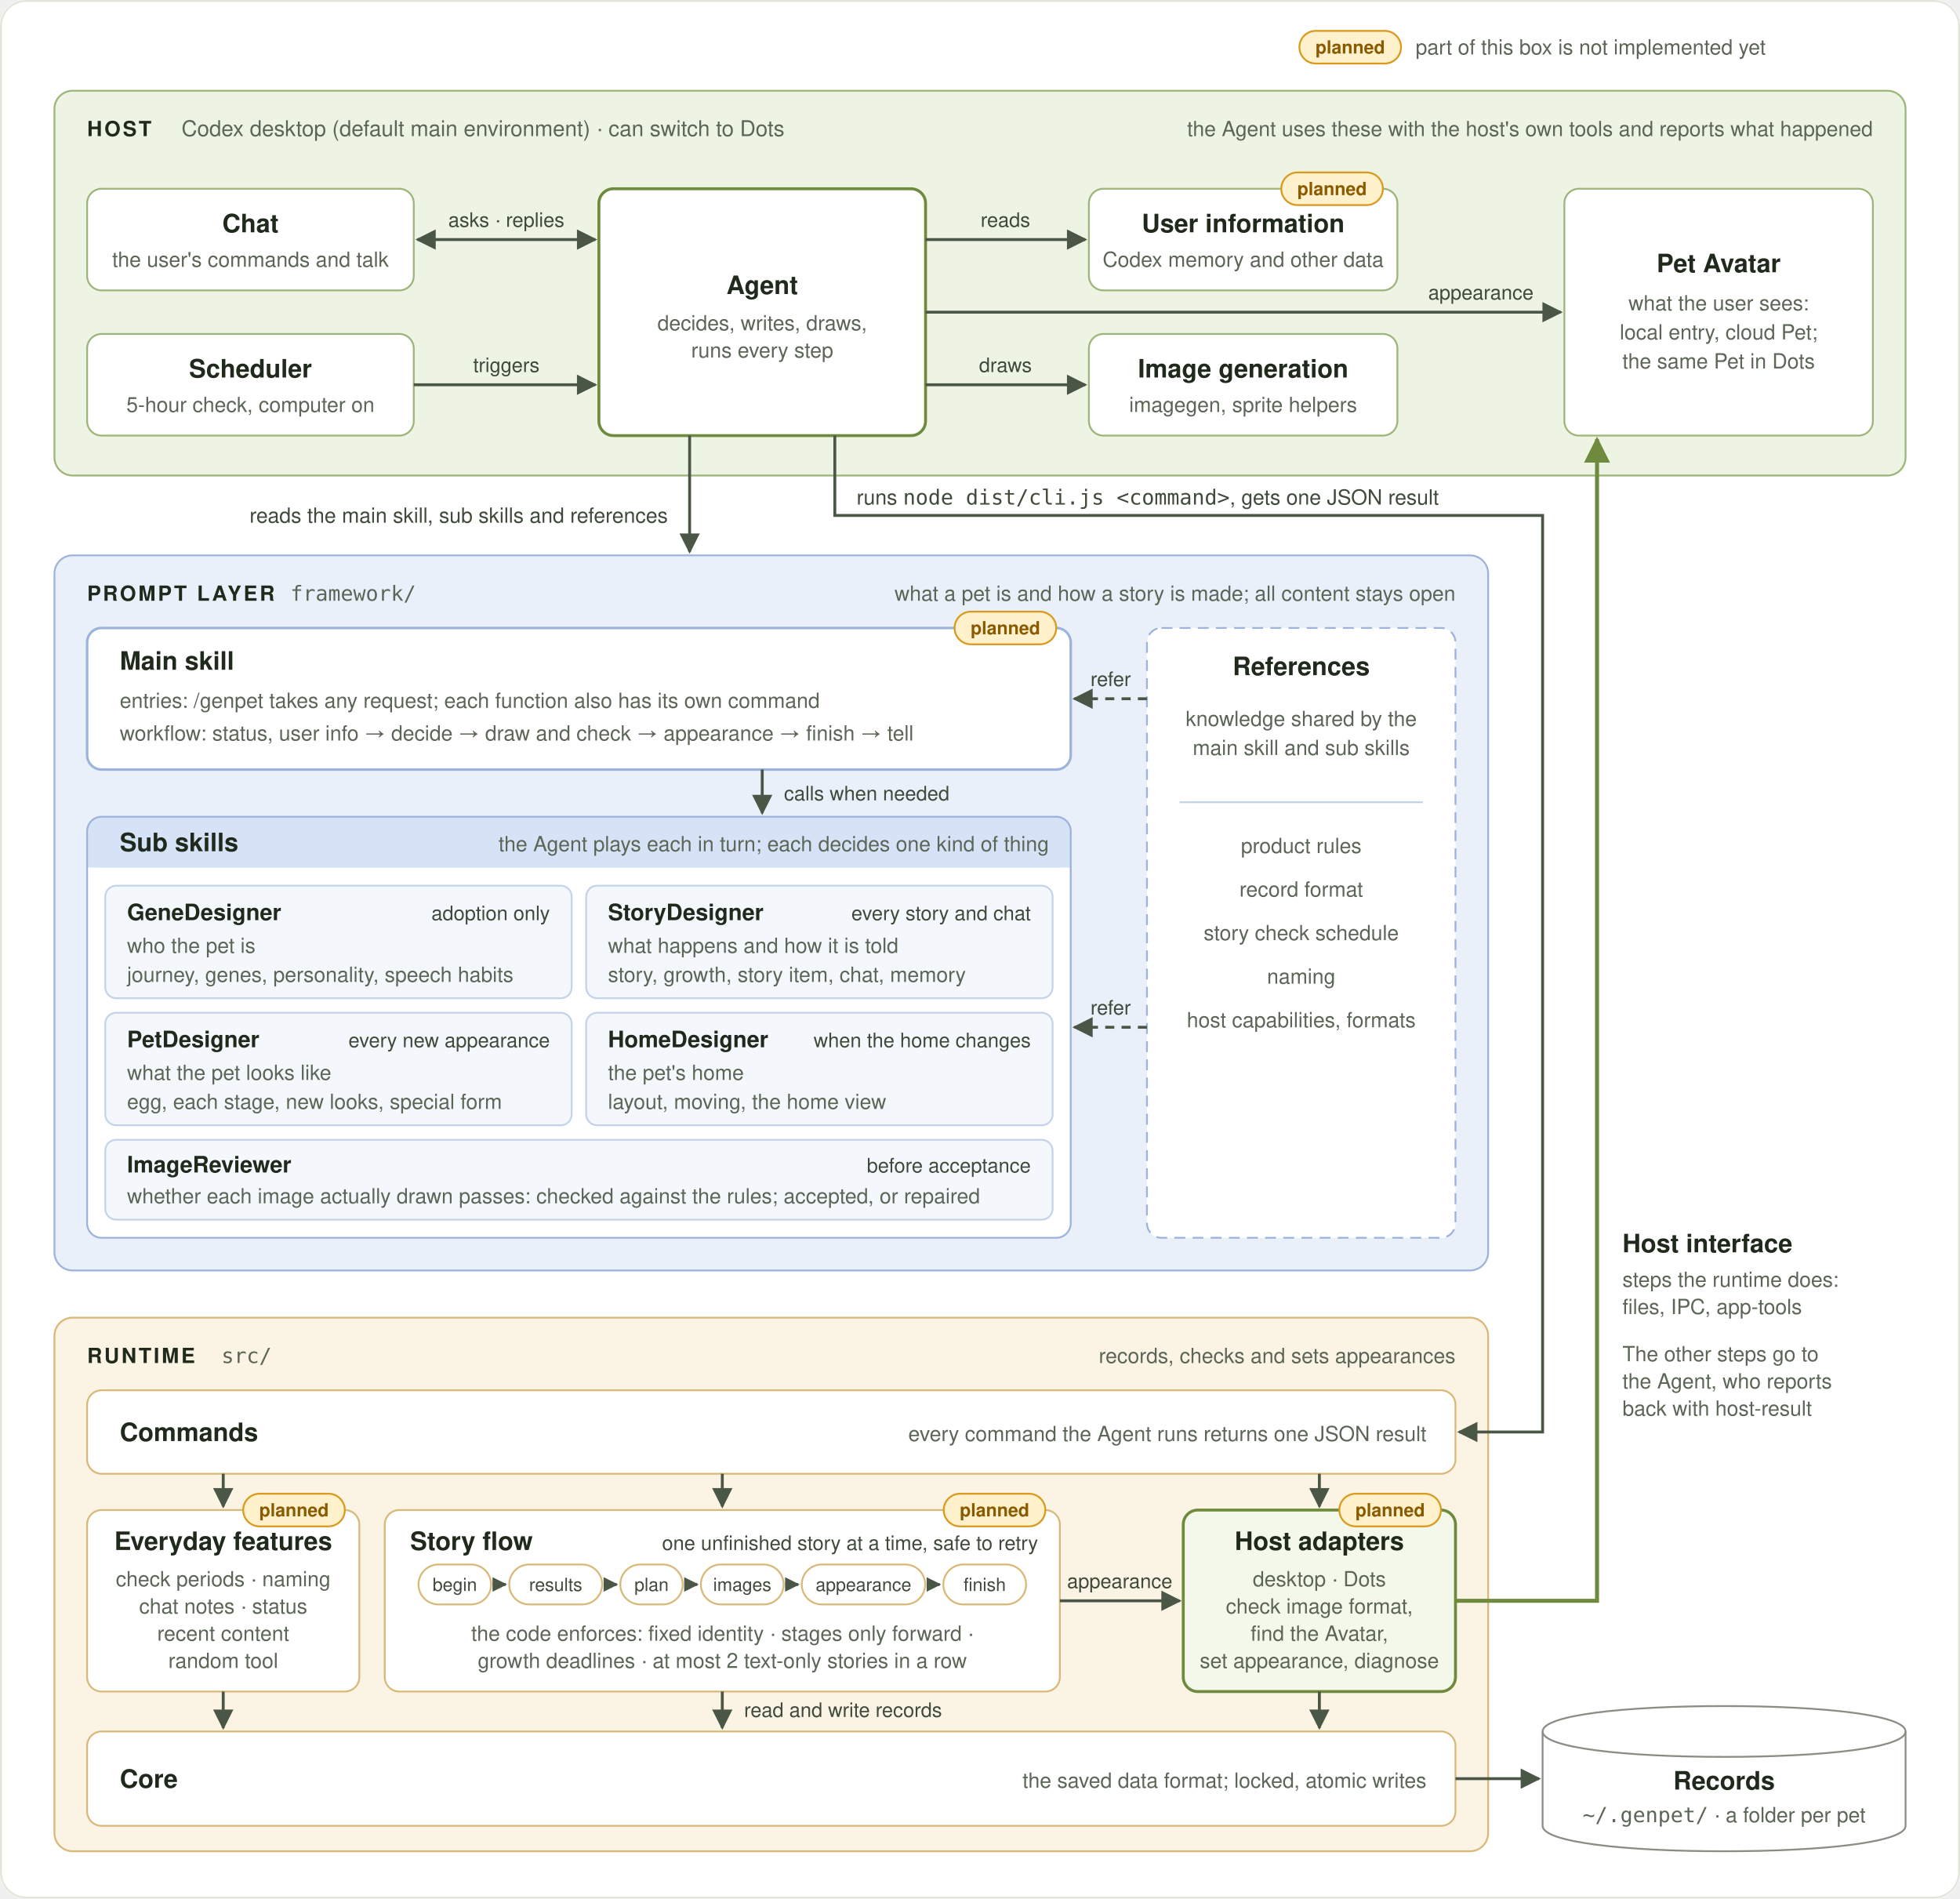
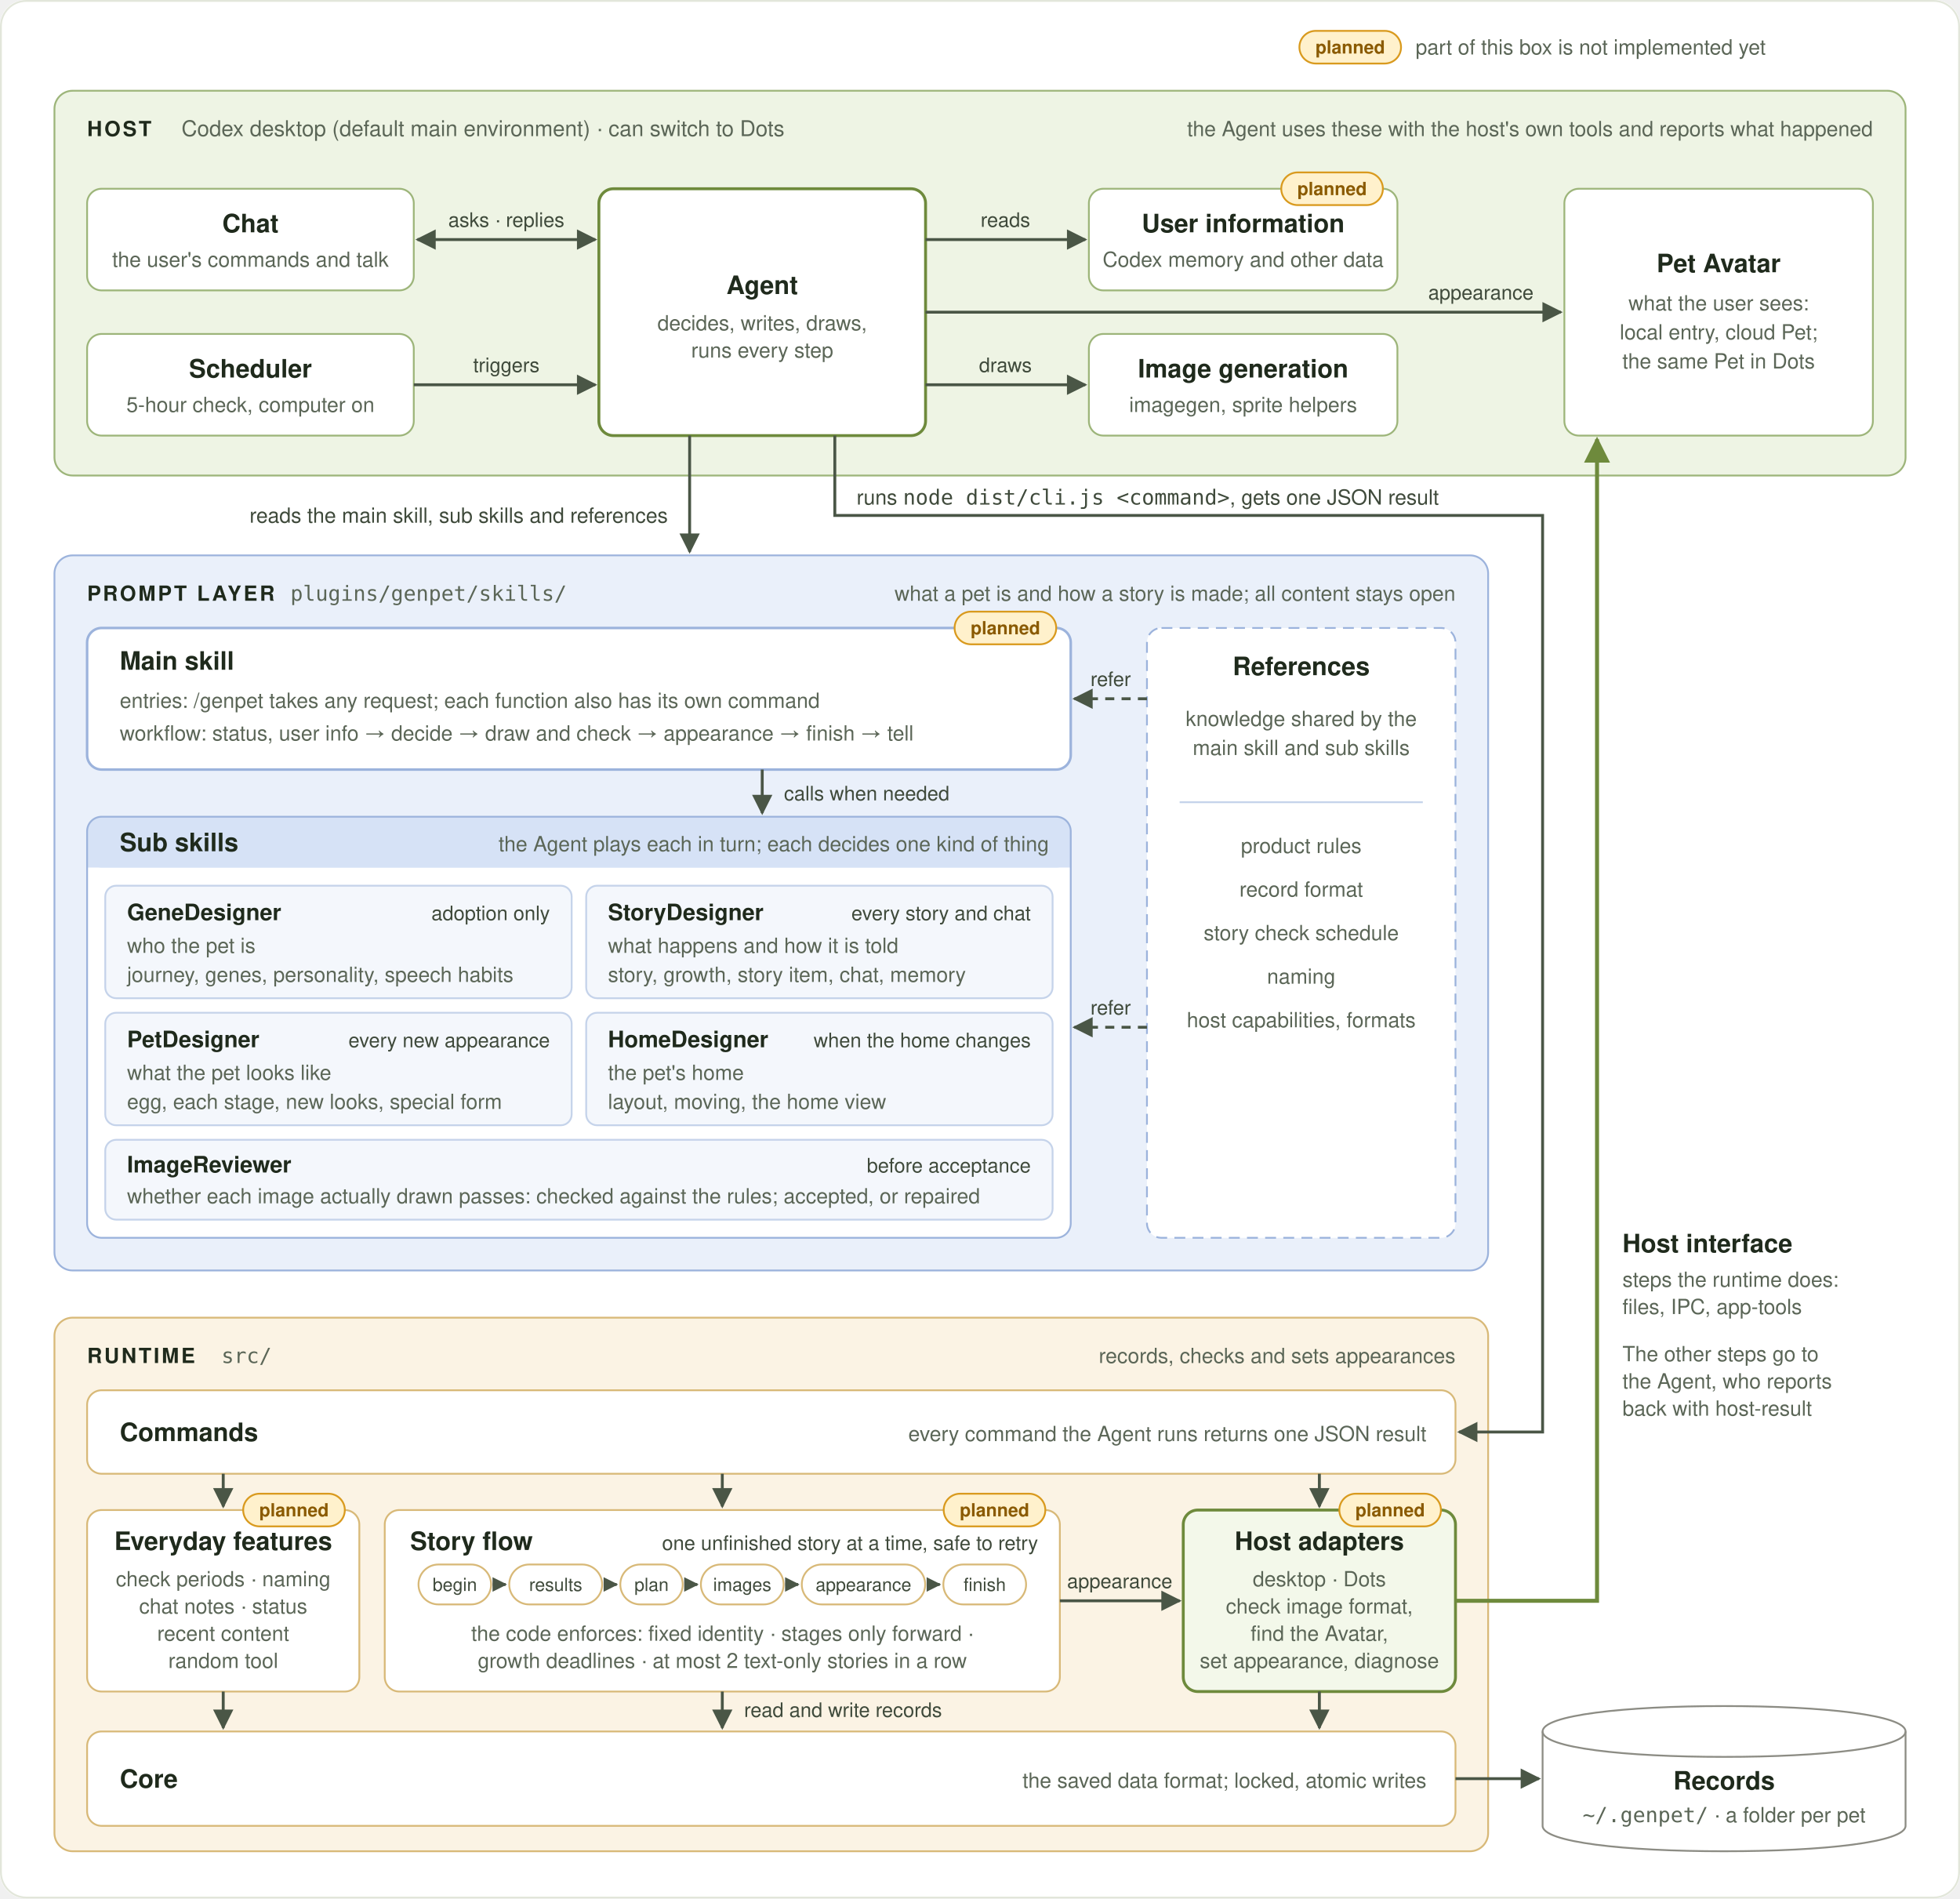
<svg xmlns="http://www.w3.org/2000/svg" viewBox="0 0 1080 1046" role="img" aria-labelledby="t d">
  <style>
    text { font-family: -apple-system, BlinkMacSystemFont, 'Segoe UI', Helvetica, Arial, sans-serif; fill: #1F2A1C; }
    .layer { font-size: 11.5px; font-weight: 700; letter-spacing: 1.2px; }
    .where { font-size: 12px; fill: #5B6657; }
    .name { font-size: 14px; font-weight: 600; }
    .sub { font-size: 11.5px; fill: #5B6657; }
    .grp { font-size: 12.5px; font-weight: 600; }
    .chip { font-size: 10px; fill: #3F4A3B; }
    .rel { font-size: 11px; fill: #3F4A3B; }
    .note { font-size: 11.5px; fill: #3F4A3B; }
    .mono { font-family: ui-monospace, SFMono-Regular, Menlo, Consolas, monospace; font-size: 11.5px; }
    .pill { font-size: 10px; font-weight: 600; fill: #8A5A00; }
    .flow { stroke: #4A5646; stroke-width: 1.6; fill: none; }
    .port { stroke: #6E8A3C; stroke-width: 2.2; fill: none; }
  </style>
  <defs>
    <marker id="a" viewBox="0 0 10 10" refX="9" refY="5" markerWidth="7" markerHeight="7" orient="auto-start-reverse">
      <path d="M0 0 10 5 0 10z" fill="#4A5646" />
    </marker>
    <marker id="p" viewBox="0 0 10 10" refX="9" refY="5" markerWidth="6.5" markerHeight="6.5" orient="auto-start-reverse">
      <path d="M0 0 10 5 0 10z" fill="#6E8A3C" />
    </marker>
    <marker id="s" viewBox="0 0 10 10" refX="9" refY="5" markerWidth="5" markerHeight="5" orient="auto-start-reverse">
      <path d="M0 0 10 5 0 10z" fill="#4A5646" />
    </marker>
  </defs>
  <rect width="1080" height="1046" rx="14" fill="#FFFFFF" />
  <rect x="0.5" y="0.5" width="1079" height="1045" rx="14" fill="none" stroke="#E2E6DA" />
  <rect x="716" y="17" width="56" height="18" rx="9" fill="#FFF1CC" stroke="#D99A1E" />
  <text class="pill" x="744" y="29.5" text-anchor="middle">planned</text>
  <text class="sub" x="780" y="30">part of this box is not implemented yet</text>
  <rect x="30" y="50" width="1020" height="212" rx="10" fill="#EEF4E4" stroke="#9DB57A" />
  <text class="layer" x="48" y="75">HOST</text>
  <text class="where" x="100" y="75">Codex desktop (default main environment) · can switch to Dots</text>
  <text class="sub" x="1032" y="75" text-anchor="end">the Agent uses these with the host's own tools and reports what happened</text>
  <rect x="48" y="104" width="180" height="56" rx="8" fill="#FFFFFF" stroke="#9DB57A" />
  <text class="name" x="138" y="128" text-anchor="middle">Chat</text>
  <text class="sub" x="138" y="147" text-anchor="middle">the user's commands and talk</text>
  <rect x="48" y="184" width="180" height="56" rx="8" fill="#FFFFFF" stroke="#9DB57A" />
  <text class="name" x="138" y="208" text-anchor="middle">Scheduler</text>
  <text class="sub" x="138" y="227" text-anchor="middle">5-hour check, computer on</text>
  <rect x="330" y="104" width="180" height="136" rx="8" fill="#FFFFFF" stroke="#6E8A3C" stroke-width="1.6" />
  <text class="name" x="420" y="162" text-anchor="middle">Agent</text>
  <text class="sub" x="420" y="182" text-anchor="middle">decides, writes, draws,</text>
  <text class="sub" x="420" y="197" text-anchor="middle">runs every step</text>
  <path class="flow" d="M230 132H328" marker-start="url(#a)" marker-end="url(#a)" />
  <text class="rel" x="279" y="125" text-anchor="middle">asks · replies</text>
  <path class="flow" d="M228 212H328" marker-end="url(#a)" />
  <text class="rel" x="279" y="205" text-anchor="middle">triggers</text>
  <rect x="600" y="104" width="170" height="56" rx="8" fill="#FFFFFF" stroke="#9DB57A" />
  <text class="name" x="685" y="128" text-anchor="middle">User information</text>
  <text class="sub" x="685" y="147" text-anchor="middle">Codex memory and other data</text>
  <rect x="706" y="95" width="56" height="18" rx="9" fill="#FFF1CC" stroke="#D99A1E" />
  <text class="pill" x="734" y="107.5" text-anchor="middle">planned</text>
  <rect x="600" y="184" width="170" height="56" rx="8" fill="#FFFFFF" stroke="#9DB57A" />
  <text class="name" x="685" y="208" text-anchor="middle">Image generation</text>
  <text class="sub" x="685" y="227" text-anchor="middle">imagegen, sprite helpers</text>
  <path class="flow" d="M510 132H598" marker-end="url(#a)" />
  <text class="rel" x="554" y="125" text-anchor="middle">reads</text>
  <path class="flow" d="M510 212H598" marker-end="url(#a)" />
  <text class="rel" x="554" y="205" text-anchor="middle">draws</text>
  <rect x="862" y="104" width="170" height="136" rx="8" fill="#FFFFFF" stroke="#9DB57A" />
  <text class="name" x="947" y="150" text-anchor="middle">Pet Avatar</text>
  <text class="sub" x="947" y="171" text-anchor="middle">what the user sees:</text>
  <text class="sub" x="947" y="187" text-anchor="middle">local entry, cloud Pet;</text>
  <text class="sub" x="947" y="203" text-anchor="middle">the same Pet in Dots</text>
  <path class="flow" d="M510 172H860" marker-end="url(#a)" />
  <text class="rel" x="816" y="165" text-anchor="middle">appearance</text>
  <g transform="translate(0,56)">
    <path class="flow" d="M380 184V248" marker-end="url(#a)" />
    <text class="note" x="368" y="232" text-anchor="end">reads the main skill, sub skills and references</text>
    <rect x="30" y="250" width="790" height="394" rx="10" fill="#EAF0FA" stroke="#9CB3DC" />
    <text class="layer" x="48" y="275">PROMPT LAYER</text>
-     <text class="where mono" x="160" y="275">framework/</text>
+     <text class="where mono" x="160" y="275">plugins/genpet/skills/</text>
    <text class="sub" x="802" y="275" text-anchor="end">what a pet is and how a story is made; all content stays open</text>
    <rect x="48" y="290" width="542" height="78" rx="8" fill="#FFFFFF" stroke="#9CB3DC" stroke-width="1.4" />
    <text class="name" x="66" y="313">Main skill</text>
    <text class="sub" x="66" y="334">entries: /genpet takes any request; each function also has its own command</text>
    <text class="sub" x="66" y="352">workflow: status, user info → decide → draw and check → appearance → finish → tell</text>
    <rect x="526" y="281" width="56" height="18" rx="9" fill="#FFF1CC" stroke="#D99A1E" />
    <text class="pill" x="554" y="293.5" text-anchor="middle">planned</text>
    <path class="flow" d="M420 368V392" marker-end="url(#a)" />
    <text class="rel" x="432" y="385">calls when needed</text>
    <rect x="48" y="394" width="542" height="232" rx="8" fill="#FFFFFF" />
    <rect x="48" y="394" width="542" height="28" rx="8" fill="#D6E2F6" />
    <rect x="48" y="408" width="542" height="14" fill="#D6E2F6" />
    <rect x="48" y="394" width="542" height="232" rx="8" fill="none" stroke="#9CB3DC" />
    <text class="name" x="66" y="413">Sub skills</text>
    <text class="sub" x="578" y="413" text-anchor="end" fill="#3F4A3B">the Agent plays each in turn; each decides one kind of thing</text>
    <rect x="58" y="432" width="257" height="62" rx="6" fill="#F4F7FC" stroke="#C5D3EA" />
    <text class="grp" x="70" y="451">GeneDesigner</text>
    <text class="rel" x="303" y="451" text-anchor="end" fill="#5B6657">adoption only</text>
    <text class="sub" x="70" y="469" fill="#1F2A1C">who the pet is</text>
    <text class="sub" x="70" y="485">journey, genes, personality, speech habits</text>
    <rect x="323" y="432" width="257" height="62" rx="6" fill="#F4F7FC" stroke="#C5D3EA" />
    <text class="grp" x="335" y="451">StoryDesigner</text>
    <text class="rel" x="568" y="451" text-anchor="end" fill="#5B6657">every story and chat</text>
    <text class="sub" x="335" y="469" fill="#1F2A1C">what happens and how it is told</text>
    <text class="sub" x="335" y="485">story, growth, story item, chat, memory</text>
    <rect x="58" y="502" width="257" height="62" rx="6" fill="#F4F7FC" stroke="#C5D3EA" />
    <text class="grp" x="70" y="521">PetDesigner</text>
    <text class="rel" x="303" y="521" text-anchor="end" fill="#5B6657">every new appearance</text>
    <text class="sub" x="70" y="539" fill="#1F2A1C">what the pet looks like</text>
    <text class="sub" x="70" y="555">egg, each stage, new looks, special form</text>
    <rect x="323" y="502" width="257" height="62" rx="6" fill="#F4F7FC" stroke="#C5D3EA" />
    <text class="grp" x="335" y="521">HomeDesigner</text>
    <text class="rel" x="568" y="521" text-anchor="end" fill="#5B6657">when the home changes</text>
    <text class="sub" x="335" y="539" fill="#1F2A1C">the pet's home</text>
    <text class="sub" x="335" y="555">layout, moving, the home view</text>
    <rect x="58" y="572" width="522" height="44" rx="6" fill="#F4F7FC" stroke="#C5D3EA" />
    <text class="grp" x="70" y="590">ImageReviewer</text>
    <text class="rel" x="568" y="590" text-anchor="end" fill="#5B6657">before acceptance</text>
    <text class="sub" x="70" y="607" fill="#3F4A3B">whether each image actually drawn passes: checked against the rules; accepted, or repaired</text>
    <rect x="632" y="290" width="170" height="336" rx="8" fill="#FFFFFF" stroke="#9CB3DC" stroke-dasharray="6 4" />
    <text class="name" x="717" y="316" text-anchor="middle">References</text>
    <text class="sub" x="717" y="344" text-anchor="middle">knowledge shared by the</text>
    <text class="sub" x="717" y="360" text-anchor="middle">main skill and sub skills</text>
    <path d="M650 386H784" stroke="#C5D3EA" stroke-width="1" />
    <text class="sub" x="717" y="414" text-anchor="middle" fill="#1F2A1C">product rules</text>
    <text class="sub" x="717" y="438" text-anchor="middle" fill="#1F2A1C">record format</text>
    <text class="sub" x="717" y="462" text-anchor="middle" fill="#1F2A1C">story check schedule</text>
    <text class="sub" x="717" y="486" text-anchor="middle" fill="#1F2A1C">naming</text>
    <text class="sub" x="717" y="510" text-anchor="middle" fill="#1F2A1C">host capabilities, formats</text>
    <path class="flow" d="M632 329H592" stroke-dasharray="5 4" marker-end="url(#a)" />
    <text class="rel" x="612" y="322" text-anchor="middle">refer</text>
    <path class="flow" d="M632 510H592" stroke-dasharray="5 4" marker-end="url(#a)" />
    <text class="rel" x="612" y="503" text-anchor="middle">refer</text>
    <g transform="translate(0,242)">
      <rect x="30" y="428" width="790" height="294" rx="10" fill="#FBF3E4" stroke="#D8B978" />
      <text class="layer" x="48" y="453">RUNTIME</text>
      <text class="where mono" x="122" y="453">src/</text>
      <text class="sub" x="802" y="453" text-anchor="end">records, checks and sets appearances</text>
      <rect x="48" y="468" width="754" height="46" rx="8" fill="#FFFFFF" stroke="#D8B978" />
      <text class="name" x="66" y="496">Commands</text>
      <text class="sub" x="786" y="496" text-anchor="end">every command the Agent runs returns one JSON result</text>
      <path class="flow" d="M123 514V532" marker-end="url(#a)" />
      <path class="flow" d="M398 514V532" marker-end="url(#a)" />
      <path class="flow" d="M727 514V532" marker-end="url(#a)" />
      <rect x="48" y="534" width="150" height="100" rx="8" fill="#FFFFFF" stroke="#D8B978" />
      <text class="name" x="123" y="556" text-anchor="middle">Everyday features</text>
      <text class="sub" x="123" y="576" text-anchor="middle">check periods · naming</text>
      <text class="sub" x="123" y="591" text-anchor="middle">chat notes · status</text>
      <text class="sub" x="123" y="606" text-anchor="middle">recent content</text>
      <text class="sub" x="123" y="621" text-anchor="middle">random tool</text>
      <rect x="134" y="525" width="56" height="18" rx="9" fill="#FFF1CC" stroke="#D99A1E" />
      <text class="pill" x="162.0" y="537.5" text-anchor="middle">planned</text>
      <rect x="212" y="534" width="372" height="100" rx="8" fill="#FFFFFF" stroke="#D8B978" />
      <text class="name" x="226" y="556">Story flow</text>
      <text class="rel" x="572" y="556" text-anchor="end" fill="#5B6657">one unfinished story at a time, safe to retry</text>
      <rect x="230.6" y="564" width="40.0" height="22" rx="11" fill="#FFFFFF" stroke="#D8B978" />
      <text class="chip" x="250.6" y="578.6" text-anchor="middle">begin</text>
      <path class="flow" d="M271.6 575H278.6" marker-end="url(#s)" stroke-width="1.2" />
      <rect x="280.6" y="564" width="51.2" height="22" rx="11" fill="#FFFFFF" stroke="#D8B978" />
      <text class="chip" x="306.2" y="578.6" text-anchor="middle">results</text>
      <path class="flow" d="M332.8 575H339.8" marker-end="url(#s)" stroke-width="1.2" />
      <rect x="341.8" y="564" width="34.4" height="22" rx="11" fill="#FFFFFF" stroke="#D8B978" />
      <text class="chip" x="359.0" y="578.6" text-anchor="middle">plan</text>
      <path class="flow" d="M377.2 575H384.2" marker-end="url(#s)" stroke-width="1.2" />
      <rect x="386.2" y="564" width="45.6" height="22" rx="11" fill="#FFFFFF" stroke="#D8B978" />
      <text class="chip" x="409.0" y="578.6" text-anchor="middle">images</text>
      <path class="flow" d="M432.8 575H439.8" marker-end="url(#s)" stroke-width="1.2" />
      <rect x="441.8" y="564" width="68.0" height="22" rx="11" fill="#FFFFFF" stroke="#D8B978" />
      <text class="chip" x="475.8" y="578.6" text-anchor="middle">appearance</text>
      <path class="flow" d="M510.8 575H517.8" marker-end="url(#s)" stroke-width="1.2" />
      <rect x="519.8" y="564" width="45.6" height="22" rx="11" fill="#FFFFFF" stroke="#D8B978" />
      <text class="chip" x="542.6" y="578.6" text-anchor="middle">finish</text>
      <text class="sub" x="398" y="606" text-anchor="middle">the code enforces: fixed identity · stages only forward ·</text>
      <text class="sub" x="398" y="621" text-anchor="middle" fill="#3F4A3B">growth deadlines · at most 2 text-only stories in a row</text>
      <rect x="520" y="525" width="56" height="18" rx="9" fill="#FFF1CC" stroke="#D99A1E" />
      <text class="pill" x="548.0" y="537.5" text-anchor="middle">planned</text>
      <rect x="652" y="534" width="150" height="100" rx="8" fill="#F3F8EA" stroke="#6E8A3C" stroke-width="1.6" />
      <text class="name" x="727" y="556" text-anchor="middle">Host adapters</text>
      <text class="sub" x="727" y="576" text-anchor="middle">desktop · Dots</text>
      <text class="sub" x="727" y="591" text-anchor="middle">check image format,</text>
      <text class="sub" x="727" y="606" text-anchor="middle">find the Avatar,</text>
      <text class="sub" x="727" y="621" text-anchor="middle">set appearance, diagnose</text>
      <rect x="738" y="525" width="56" height="18" rx="9" fill="#FFF1CC" stroke="#D99A1E" />
      <text class="pill" x="766" y="537.5" text-anchor="middle">planned</text>
      <path class="flow" d="M584 584H650" marker-end="url(#a)" />
      <text class="rel" x="617" y="577" text-anchor="middle">appearance</text>
      <path class="flow" d="M123 634V654" marker-end="url(#a)" />
      <path class="flow" d="M398 634V654" marker-end="url(#a)" />
      <path class="flow" d="M727 634V654" marker-end="url(#a)" />
      <text class="rel" x="410" y="648">read and write records</text>
      <rect x="48" y="656" width="754" height="52" rx="8" fill="#FFFFFF" stroke="#D8B978" />
      <text class="name" x="66" y="687">Core</text>
      <text class="sub" x="786" y="687" text-anchor="end">the saved data format; locked, atomic writes</text>
      <path class="port" d="M802 584H880V-56" marker-end="url(#p)" />
      <text class="name" x="894" y="392" fill="#4E6B22">Host interface</text>
      <text class="sub" x="894" y="411">steps the runtime does:</text>
      <text class="sub" x="894" y="426">files, IPC, app-tools</text>
      <text class="sub" x="894" y="452">The other steps go to</text>
      <text class="sub" x="894" y="467">the Agent, who reports</text>
      <text class="sub" x="894" y="482">back with host-result</text>
      <g transform="translate(0,-16)">
        <path class="flow" d="M802 698H848" marker-end="url(#a)" />
        <path d="M850 672c0-9 45-14 100-14s100 5 100 14v52c0 9-45 14-100 14s-100-5-100-14z" fill="#FFFFFF" stroke="#8C8C84" />
        <path d="M850 672c0 9 45 14 100 14s100-5 100-14" fill="none" stroke="#8C8C84" />
        <text class="name" x="950" y="704" text-anchor="middle">Records</text>
        <text class="sub" x="950" y="722" text-anchor="middle">
          <tspan class="mono">~/.genpet/</tspan> · a folder per pet</text>
      </g>
    </g>
  </g>
  <path class="flow" d="M460 240V284H850V789H804" marker-end="url(#a)" />
  <text class="note" x="472" y="278">runs <tspan class="mono">node dist/cli.js &lt;command&gt;</tspan>, gets one JSON result</text>
</svg>
